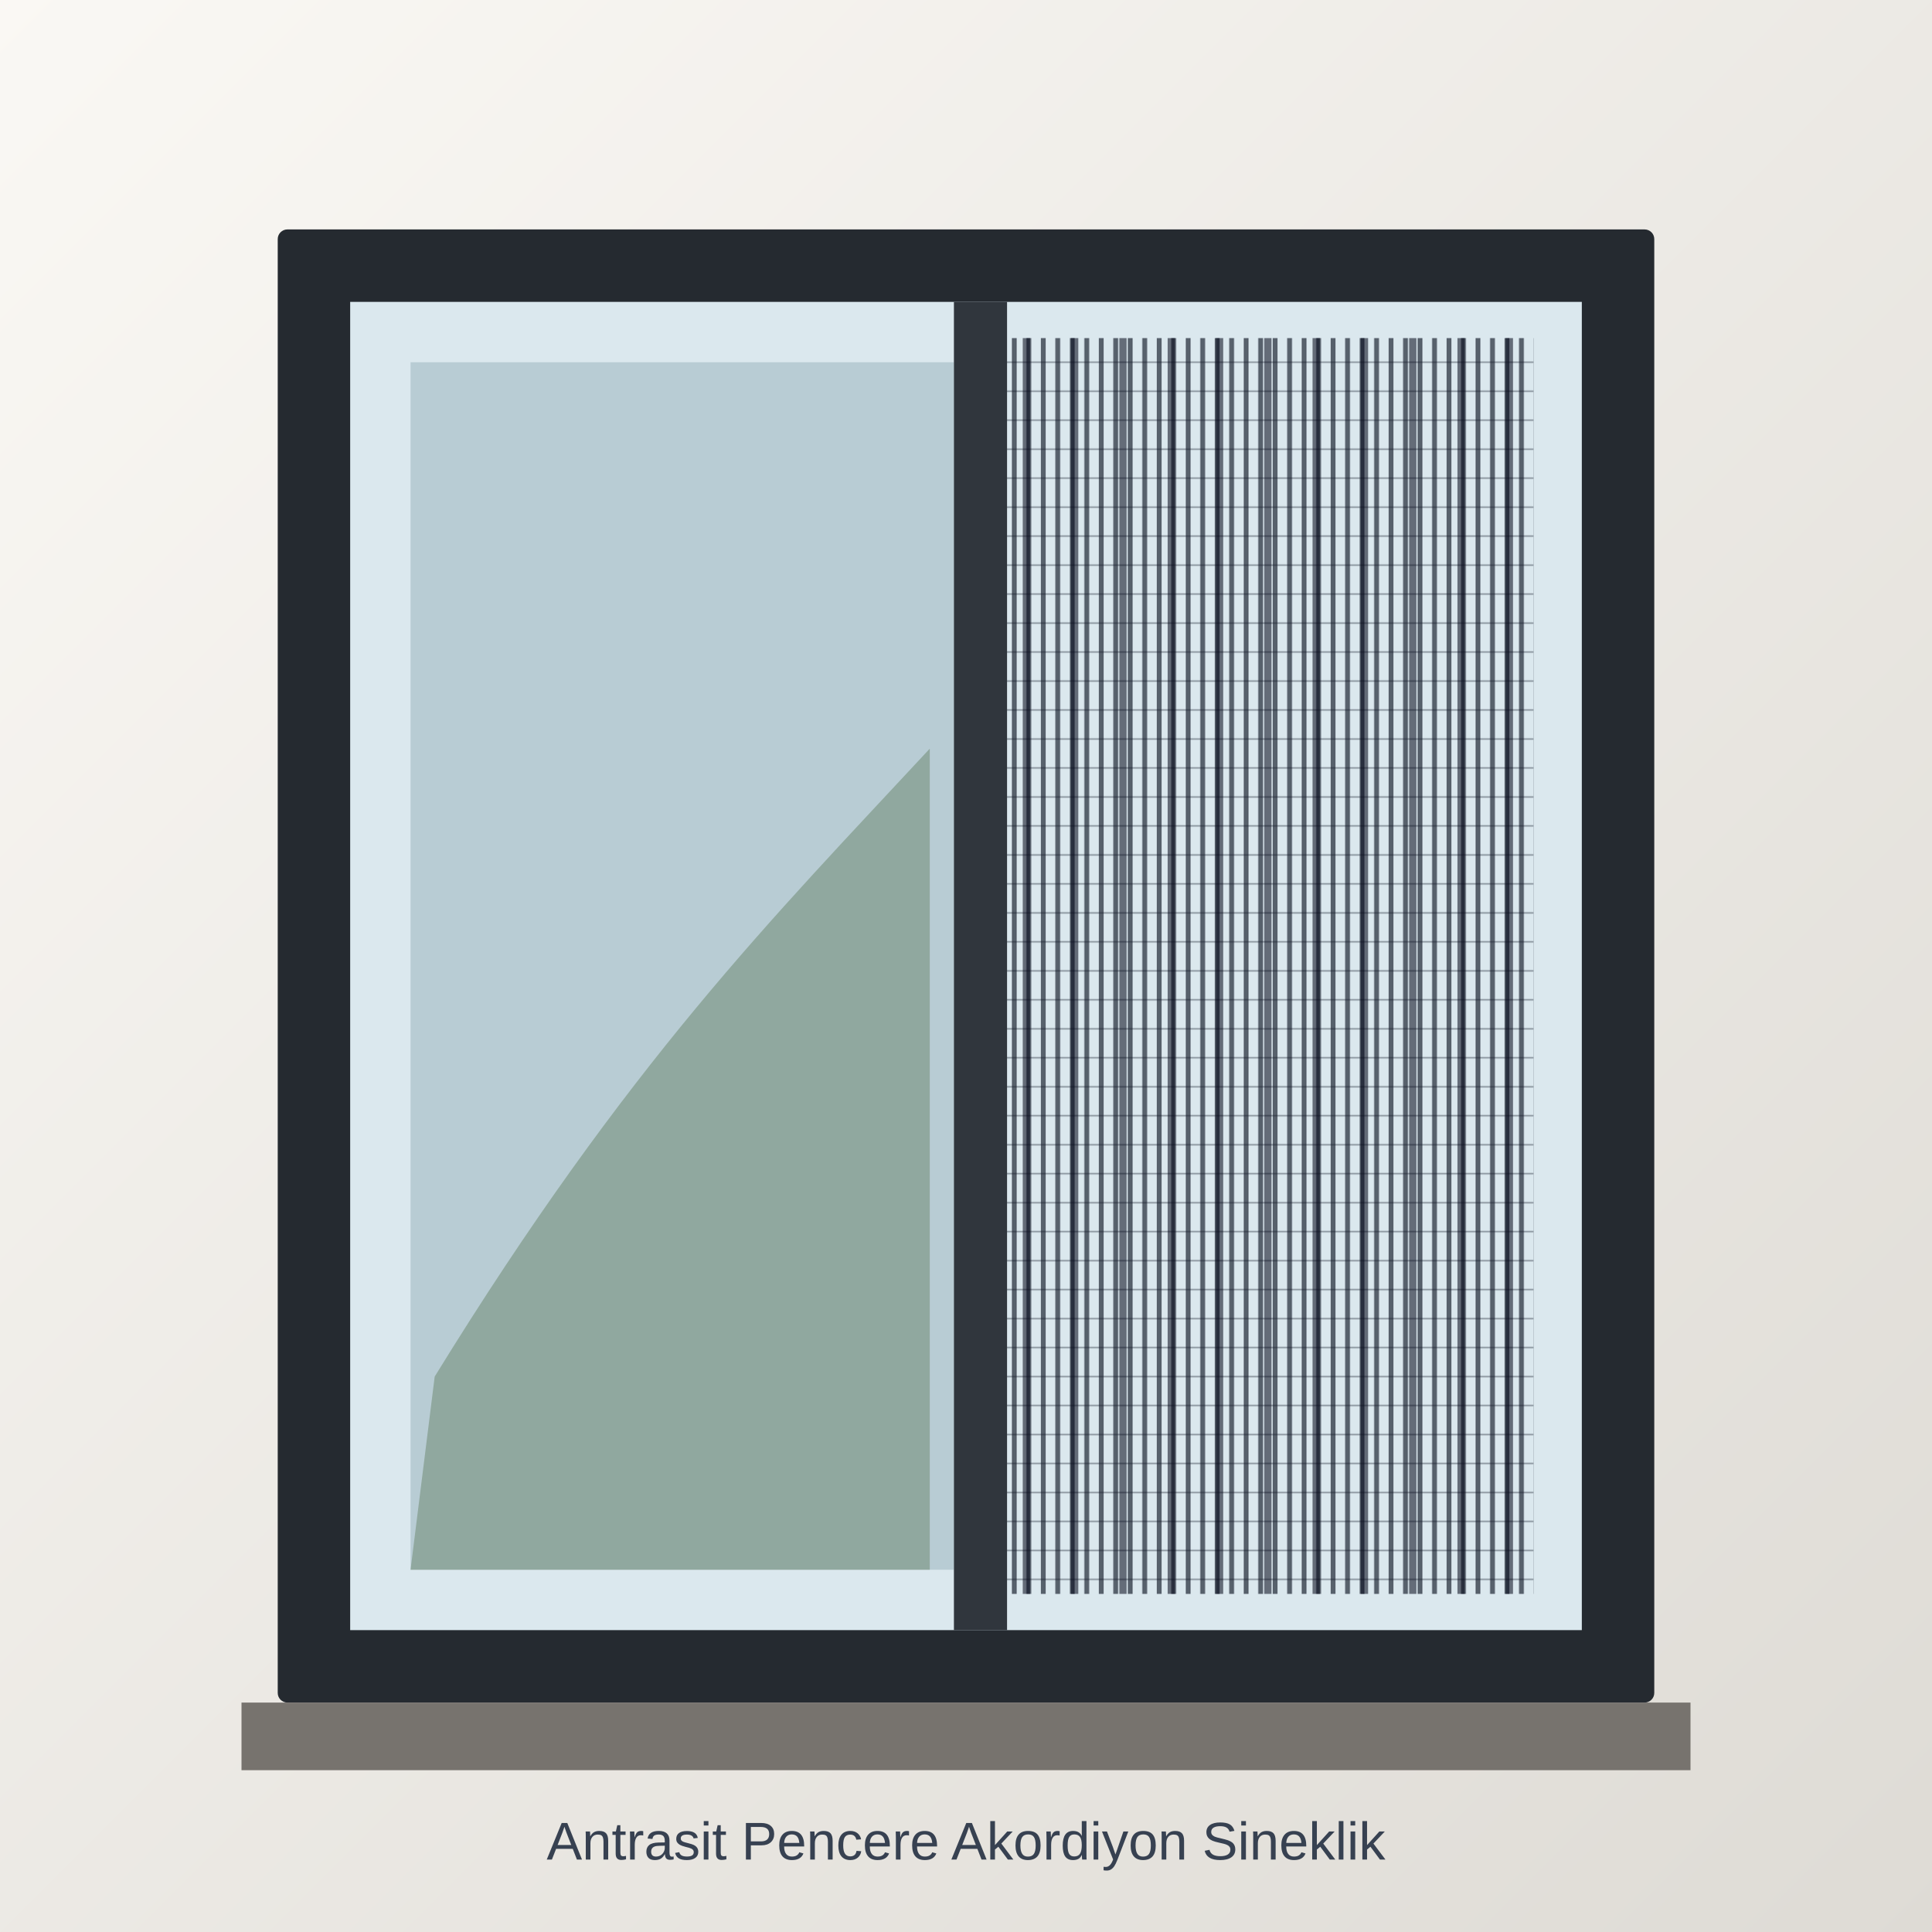
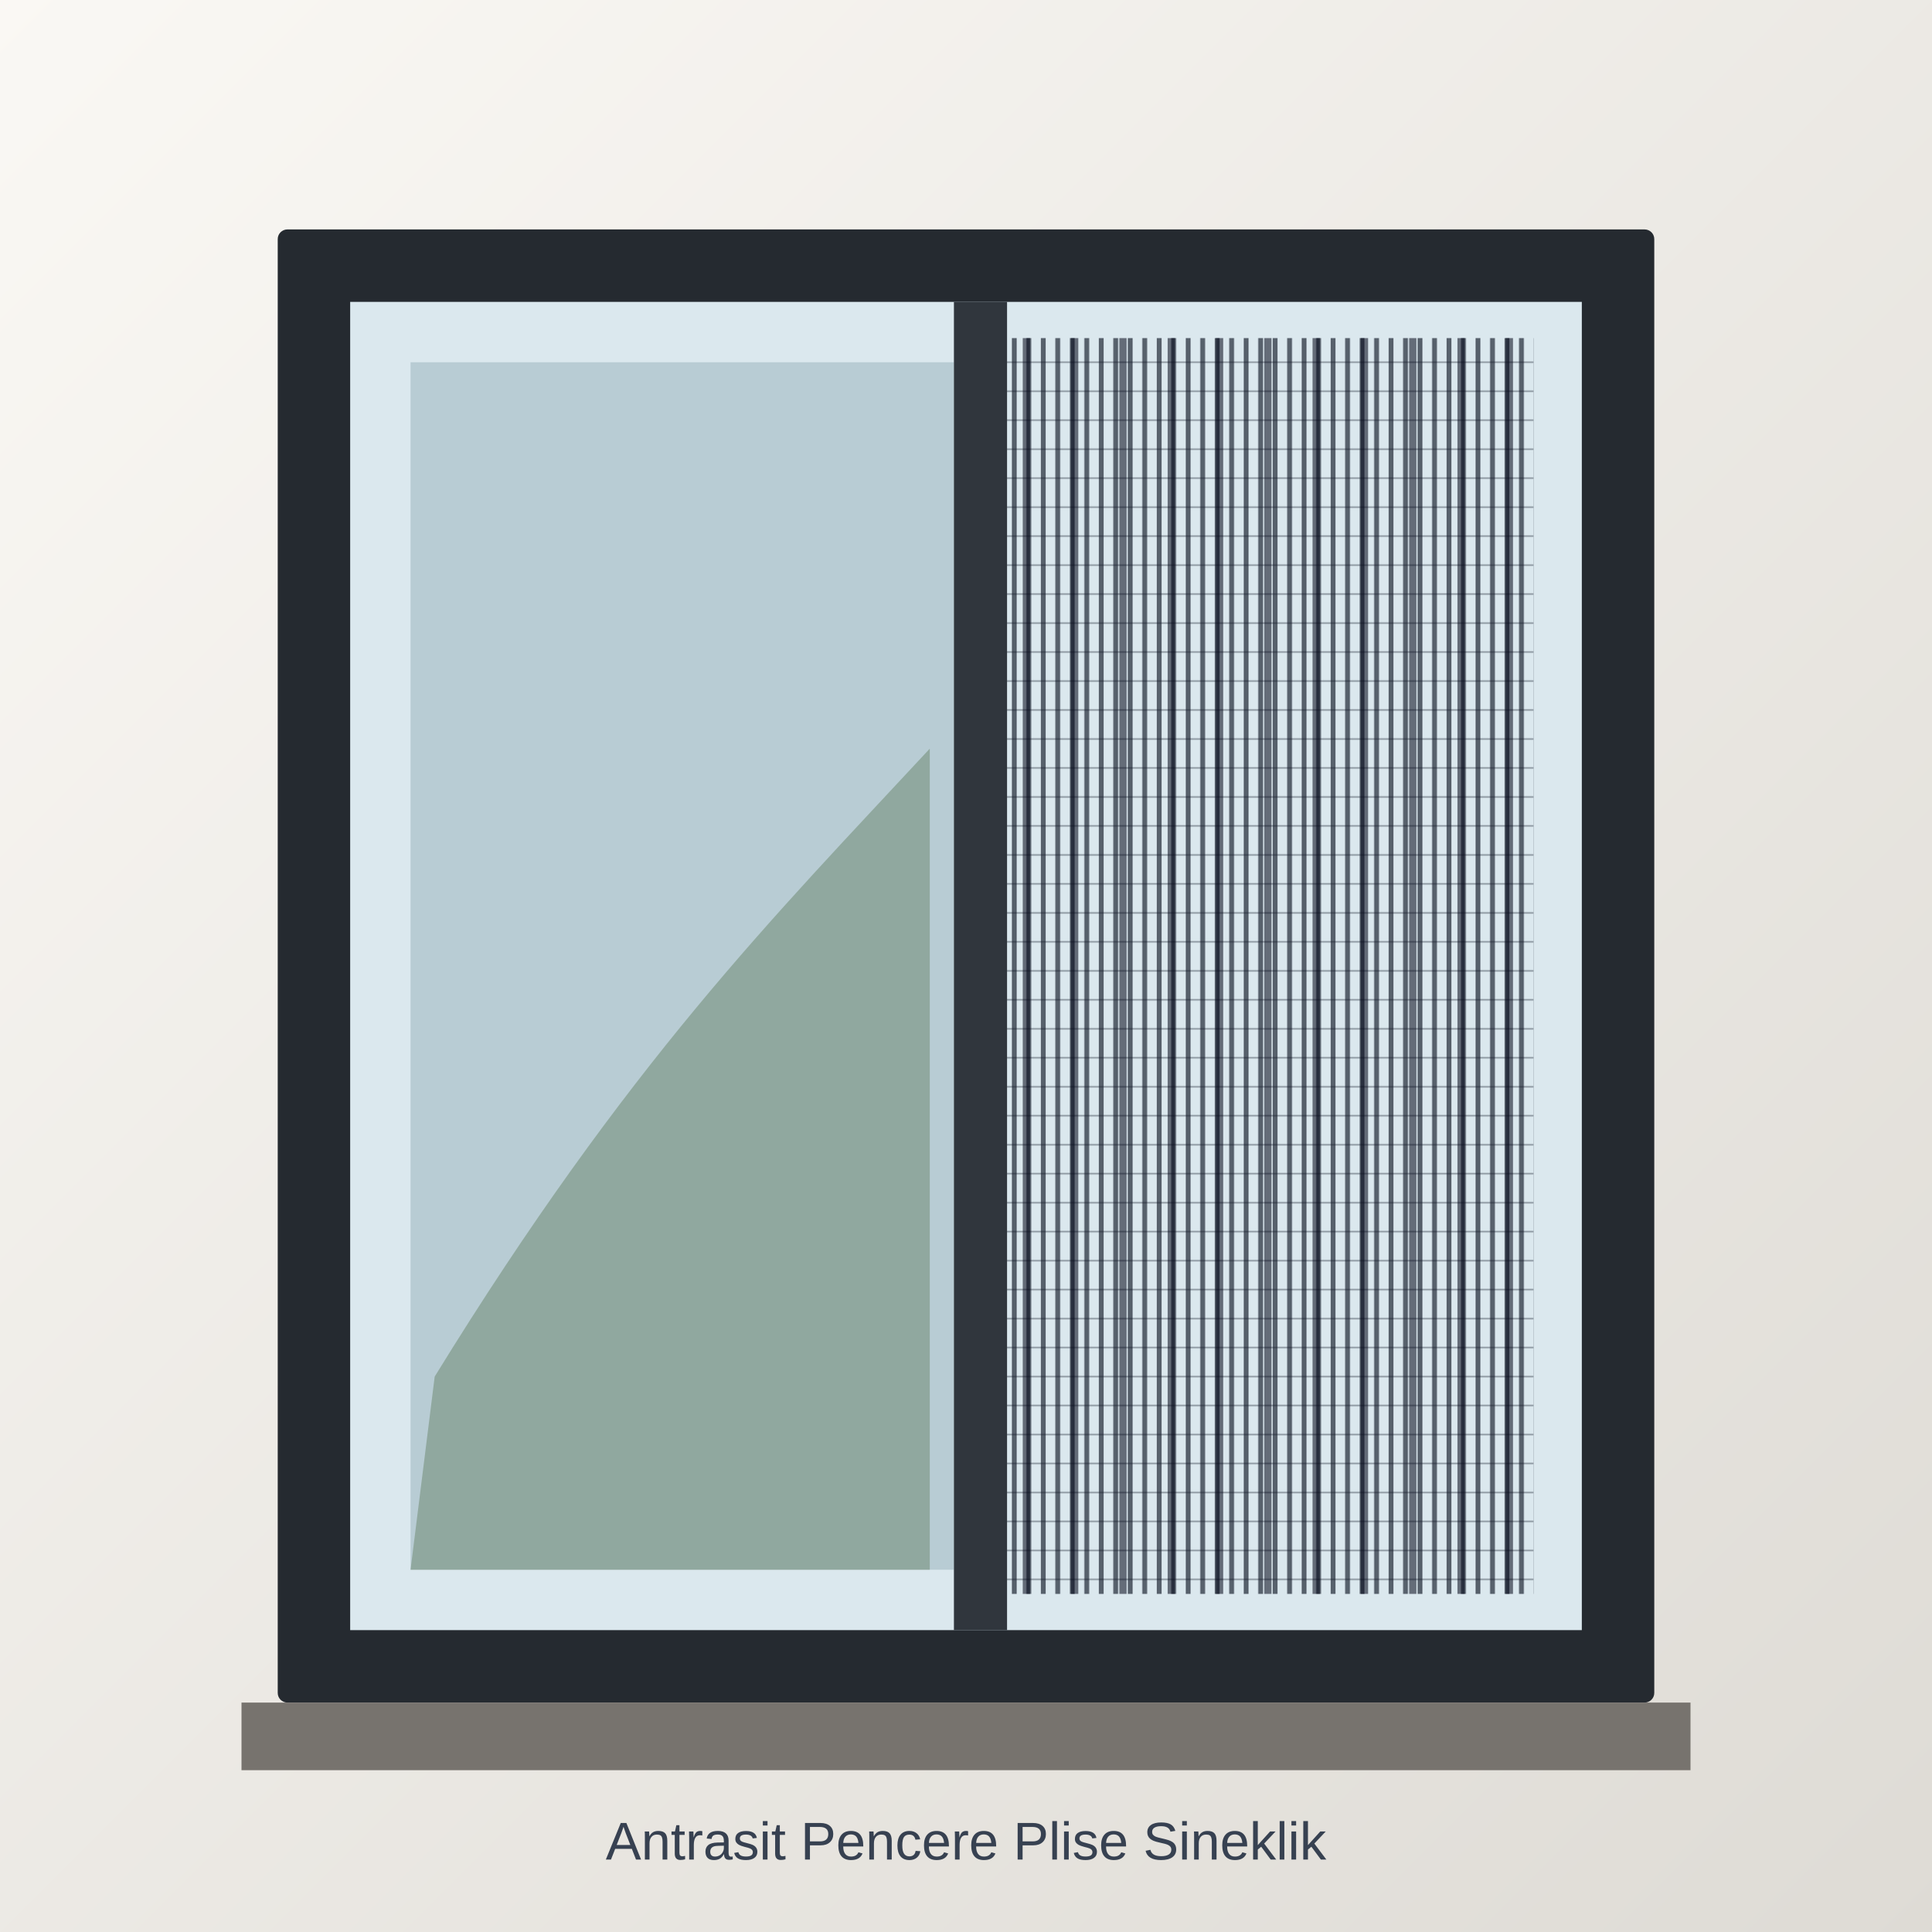
<svg xmlns="http://www.w3.org/2000/svg" viewBox="0 0 800 800" role="img" aria-labelledby="t d">
  <defs>
    <linearGradient id="w" x1="0" y1="0" x2="1" y2="1">
      <stop stop-color="#faf8f4" />
      <stop offset="1" stop-color="#dedbd5" />
    </linearGradient>
    <pattern id="mesh" width="12" height="12" patternUnits="userSpaceOnUse">
      <path d="M0 0V12M6 0V12M12 0V12" stroke="#111827" stroke-width="2" opacity=".65" />
      <path d="M0 6H12" stroke="#111827" stroke-width=".6" opacity=".4" />
    </pattern>
  </defs>
  <rect width="800" height="800" fill="url(#w)" />
  <rect x="115" y="95" width="570" height="610" rx="4" fill="#252a30" />
  <rect x="145" y="125" width="510" height="550" fill="#dbe8ee" />
  <rect x="170" y="150" width="225" height="500" fill="#b8ccd4" />
  <path d="M180 570c80-130 140-190 205-260v340H170z" fill="#708b72" opacity=".55" />
  <rect x="410" y="140" width="225" height="520" fill="url(#mesh)" />
  <g stroke="#020617" stroke-width="3" opacity=".55">
    <path d="M425 140V660M445 140V660M465 140V660M485 140V660M505 140V660M525 140V660M545 140V660M565 140V660M585 140V660M605 140V660M625 140V660" />
  </g>
  <rect x="395" y="125" width="22" height="550" fill="#30363d" />
  <rect x="100" y="705" width="600" height="28" fill="#77736e" />
-   <text x="400" y="770" text-anchor="middle" font-family="Arial,sans-serif" font-size="22" fill="#374151">Antrasit Pencere Akordiyon Sineklik</text>
+   <text x="400" y="770" text-anchor="middle" font-family="Arial,sans-serif" font-size="22" fill="#374151">Antrasit Pencere Plise Sineklik</text>
</svg>
